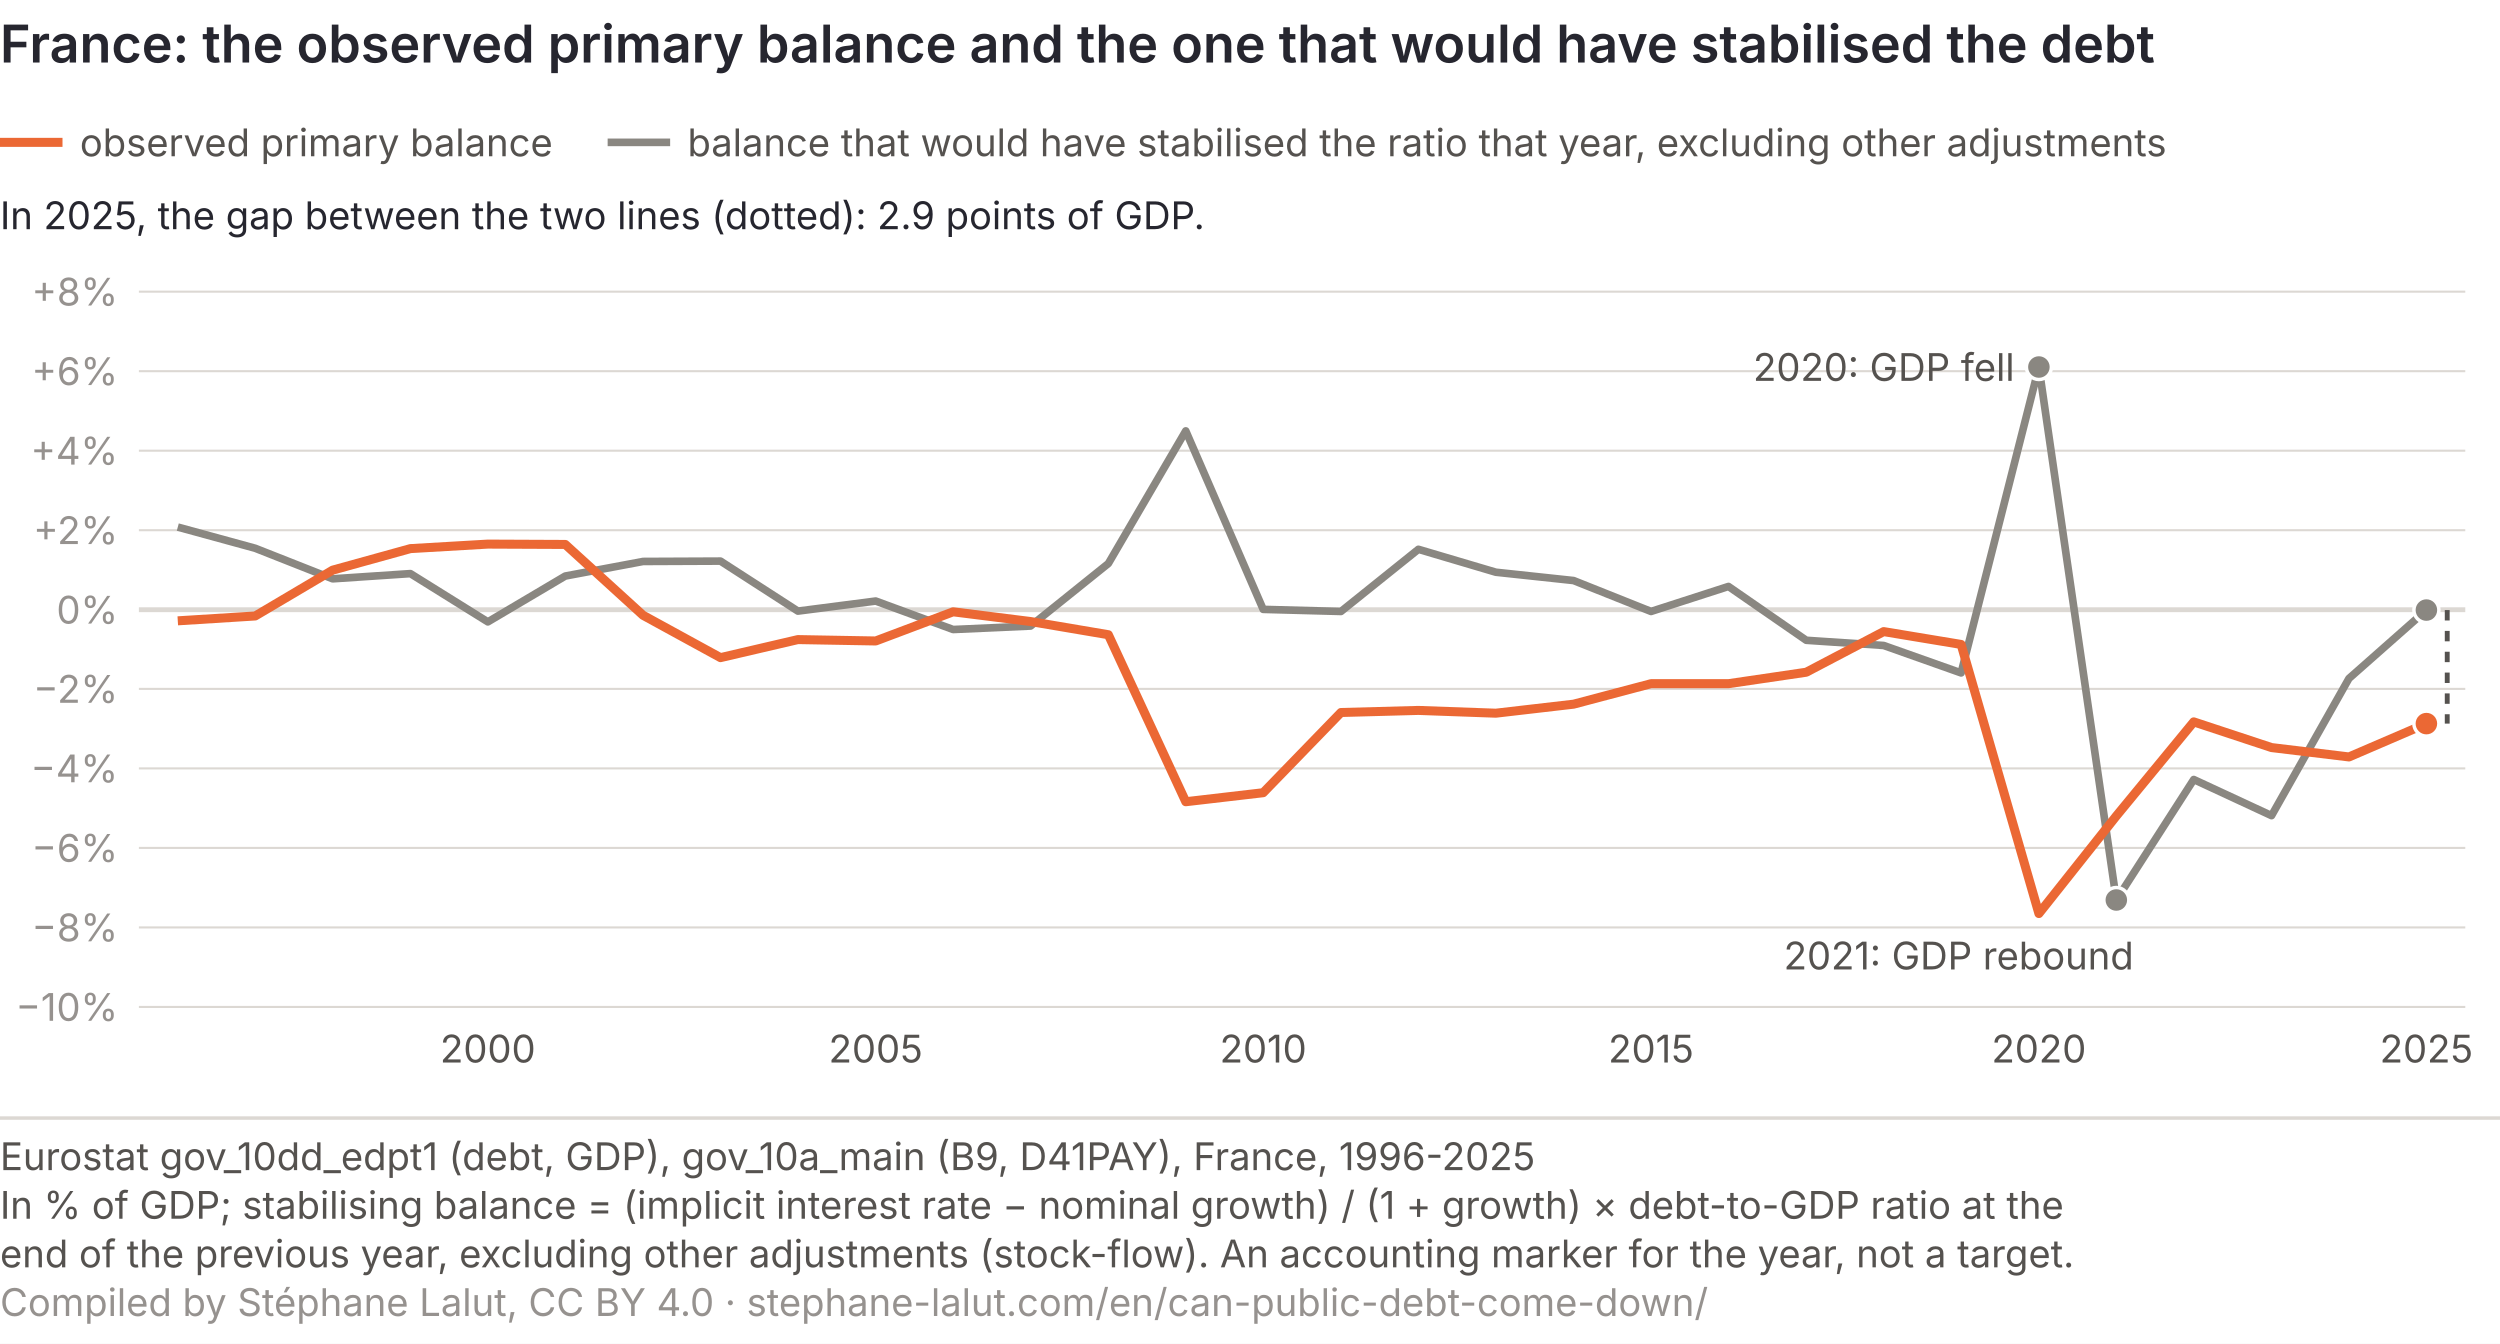
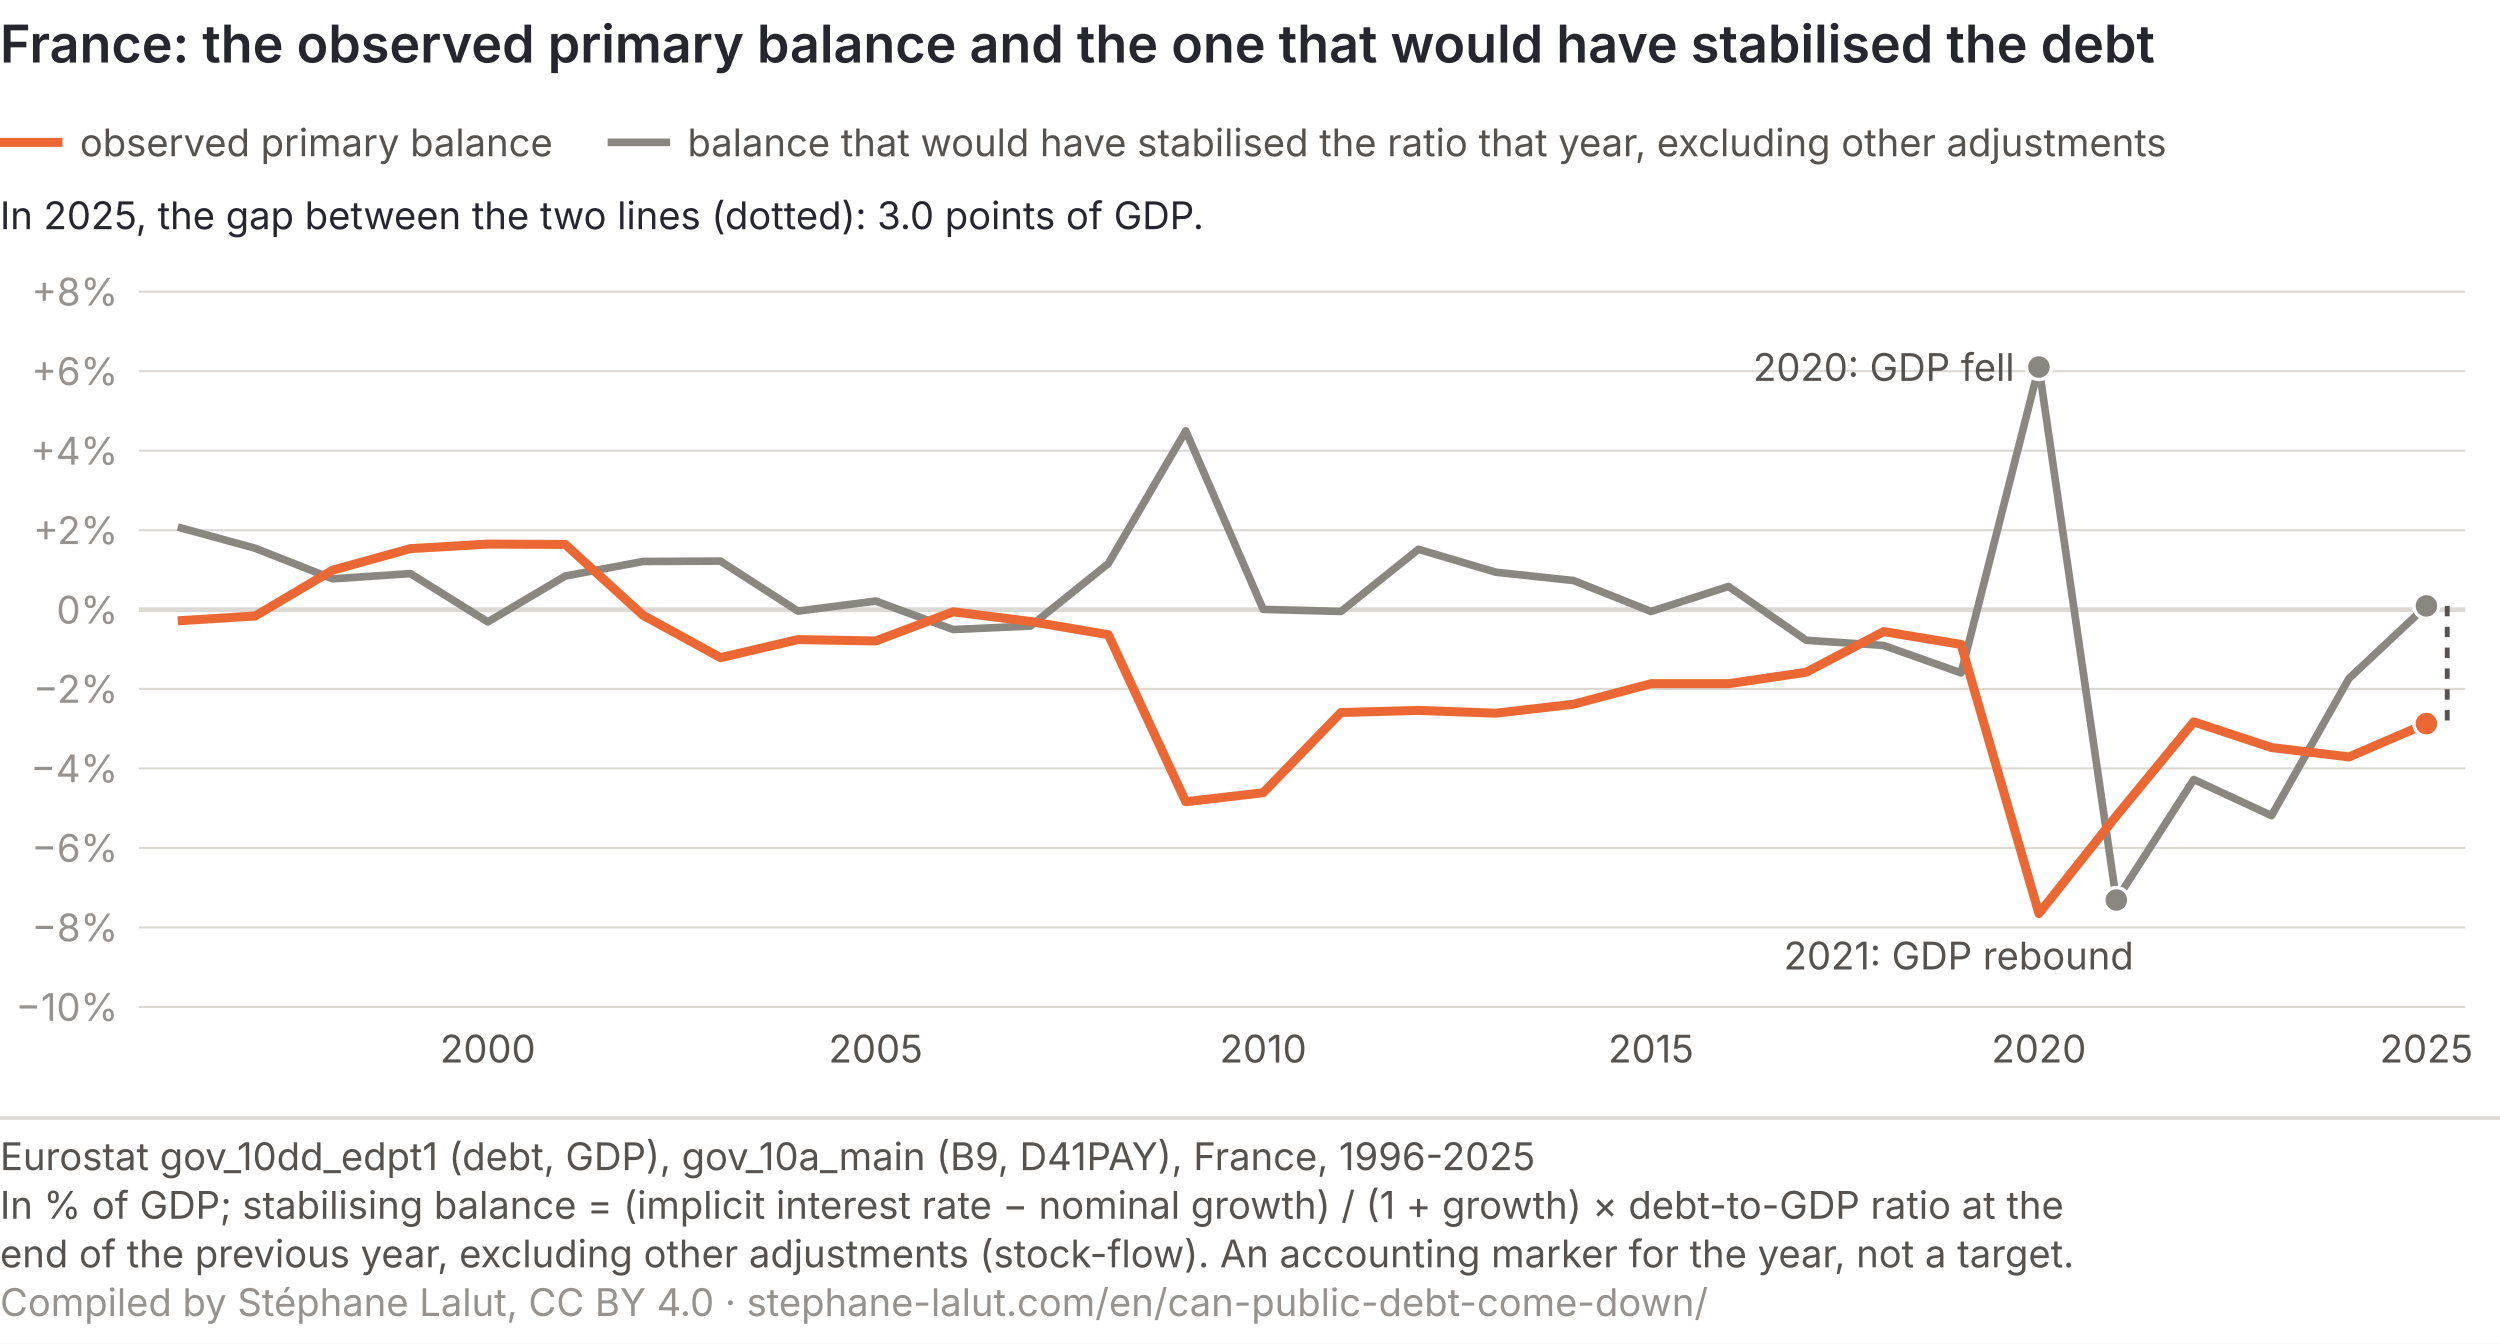
<svg xmlns="http://www.w3.org/2000/svg" viewBox="0 0 720 387" role="img" font-variant-numeric="tabular-nums" aria-labelledby="bs-t bs-d" font-family="Inter, 'Helvetica Neue', Arial, sans-serif">
  <rect width="720" height="387" fill="#ffffff" />
  <text x="0" y="18" font-size="15" font-weight="600" fill="#26262f">France: the observed primary balance and the one that would have stabilised the debt</text>
  <line x1="40" y1="290.0" x2="710" y2="290.0" stroke="#dcd8d3" stroke-width="0.6" />
  <text x="34" y="294.0" font-size="11" fill="#96928f" text-anchor="end">−10%</text>
  <line x1="40" y1="267.1" x2="710" y2="267.1" stroke="#dcd8d3" stroke-width="0.6" />
  <text x="34" y="271.1" font-size="11" fill="#96928f" text-anchor="end">−8%</text>
  <line x1="40" y1="244.2" x2="710" y2="244.2" stroke="#dcd8d3" stroke-width="0.6" />
  <text x="34" y="248.2" font-size="11" fill="#96928f" text-anchor="end">−6%</text>
  <line x1="40" y1="221.3" x2="710" y2="221.3" stroke="#dcd8d3" stroke-width="0.6" />
  <text x="34" y="225.3" font-size="11" fill="#96928f" text-anchor="end">−4%</text>
  <line x1="40" y1="198.4" x2="710" y2="198.4" stroke="#dcd8d3" stroke-width="0.6" />
  <text x="34" y="202.4" font-size="11" fill="#96928f" text-anchor="end">−2%</text>
  <line x1="40" y1="175.6" x2="710" y2="175.6" stroke="#dcd8d3" stroke-width="1.4" />
  <text x="34" y="179.6" font-size="11" fill="#96928f" text-anchor="end">0%</text>
  <line x1="40" y1="152.7" x2="710" y2="152.7" stroke="#dcd8d3" stroke-width="0.6" />
  <text x="34" y="156.7" font-size="11" fill="#96928f" text-anchor="end">+2%</text>
  <line x1="40" y1="129.8" x2="710" y2="129.8" stroke="#dcd8d3" stroke-width="0.6" />
  <text x="34" y="133.8" font-size="11" fill="#96928f" text-anchor="end">+4%</text>
  <line x1="40" y1="106.9" x2="710" y2="106.9" stroke="#dcd8d3" stroke-width="0.6" />
  <text x="34" y="110.9" font-size="11" fill="#96928f" text-anchor="end">+6%</text>
  <line x1="40" y1="84.0" x2="710" y2="84.0" stroke="#dcd8d3" stroke-width="0.6" />
  <text x="34" y="88.0" font-size="11" fill="#96928f" text-anchor="end">+8%</text>
-   <polyline points="51.2,151.8 73.5,157.9 95.8,166.7 118.2,165.2 140.5,179.1 162.8,165.9 185.2,161.7 207.5,161.6 229.8,176.0 252.2,173.1 274.5,181.3 296.8,180.3 319.2,162.3 341.5,124.1 363.8,175.5 386.2,176.1 408.5,158.2 430.8,164.8 453.2,167.2 475.5,176.1 497.8,168.9 520.2,184.4 542.5,185.9 564.8,193.8 587.2,105.7 609.5,259.2 631.8,224.5 654.2,234.9 676.5,195.4 698.8,175.7" fill="none" stroke="#8a8781" stroke-width="2.2" stroke-linejoin="round" />
+   <polyline points="51.2,151.8 73.5,157.9 95.8,166.7 118.2,165.2 140.5,179.1 162.8,165.9 185.2,161.7 207.5,161.6 229.8,176.0 252.2,173.1 274.5,181.3 296.8,180.3 319.2,162.3 341.5,124.1 363.8,175.5 386.2,176.1 408.5,158.2 430.8,164.8 453.2,167.2 475.5,176.1 497.8,168.9 520.2,184.4 542.5,185.9 564.8,193.8 587.2,105.7 609.5,259.2 631.8,224.5 654.2,234.9 676.5,195.4 698.8,174.5" fill="none" stroke="#8a8781" stroke-width="2.2" stroke-linejoin="round" />
  <polyline points="51.2,178.8 73.5,177.4 95.8,164.2 118.2,158.0 140.5,156.7 162.8,156.8 185.2,177.2 207.5,189.4 229.8,184.2 252.2,184.6 274.5,176.2 296.8,179.0 319.2,182.8 341.5,230.9 363.8,228.3 386.2,205.2 408.5,204.6 430.8,205.4 453.2,202.8 475.5,196.9 497.8,196.9 520.2,193.6 542.5,181.9 564.8,185.6 587.2,263.1 609.5,235.0 631.8,207.9 654.2,215.3 676.5,218.0 698.8,208.4" fill="none" stroke="#eb6834" stroke-width="2.6" stroke-linejoin="round" />
  <text x="140.5" y="306" font-size="11" fill="#55524f" text-anchor="middle">2000</text>
  <text x="252.2" y="306" font-size="11" fill="#55524f" text-anchor="middle">2005</text>
  <text x="363.8" y="306" font-size="11" fill="#55524f" text-anchor="middle">2010</text>
  <text x="475.5" y="306" font-size="11" fill="#55524f" text-anchor="middle">2015</text>
  <text x="587.2" y="306" font-size="11" fill="#55524f" text-anchor="middle">2020</text>
  <text x="698.8" y="306" font-size="11" fill="#55524f" text-anchor="middle">2025</text>
  <circle cx="587.2" cy="105.7" r="3.6" fill="#8a8781" stroke="#ffffff" stroke-width="1" />
  <text x="580.2" y="109.7" font-size="11" fill="#55524f" text-anchor="end">2020: GDP fell</text>
  <circle cx="609.5" cy="259.2" r="3.6" fill="#8a8781" stroke="#ffffff" stroke-width="1" />
  <text x="614.5" y="279.2" font-size="11" fill="#55524f" text-anchor="end">2021: GDP rebound</text>
-   <line x1="704.8" y1="175.7" x2="704.8" y2="208.4" stroke="#55524f" stroke-width="1.4" stroke-dasharray="3 3" />
-   <circle cx="698.8" cy="175.7" r="3.6" fill="#8a8781" stroke="#ffffff" stroke-width="1" />
+   <line x1="704.8" y1="174.5" x2="704.8" y2="208.4" stroke="#55524f" stroke-width="1.4" stroke-dasharray="3 3" />
+   <circle cx="698.8" cy="174.5" r="3.6" fill="#8a8781" stroke="#ffffff" stroke-width="1" />
  <circle cx="698.8" cy="208.4" r="3.6" fill="#eb6834" stroke="#ffffff" stroke-width="1" />
  <line x1="0" y1="41" x2="18" y2="41" stroke="#eb6834" stroke-width="2.6" />
  <text x="23" y="45" font-size="11" fill="#55524f">observed primary balance</text>
  <line x1="175" y1="41" x2="193" y2="41" stroke="#8a8781" stroke-width="2.2" />
  <text x="198" y="45" font-size="11" fill="#55524f">balance that would have stabilised the ratio that year, excluding other adjustments</text>
-   <text x="0" y="66" font-size="11" fill="#26262f">In 2025, the gap between the two lines (dotted): 2.9 points of GDP.</text>
+   <text x="0" y="66" font-size="11" fill="#26262f">In 2025, the gap between the two lines (dotted): 3.0 points of GDP.</text>
  <line x1="0" y1="322.0" x2="720" y2="322.0" stroke="#dcd8d3" />
  <text class="pied-source" x="0" y="337.0" font-size="11" fill="#55524f">Eurostat gov_10dd_edpt1 (debt, GDP), gov_10a_main (B9, D41PAY), France, 1996-2025</text>
  <text class="pied-note" x="0" y="351.0" font-size="11" fill="#55524f">In % of GDP; stabilising balance = (implicit interest rate − nominal growth) / (1 + growth) × debt-to-GDP ratio at the</text>
  <text class="pied-note" x="0" y="365.0" font-size="11" fill="#55524f">end of the previous year, excluding other adjustments (stock-flow). An accounting marker for the year, not a target.</text>
  <text class="pied-licence" x="0" y="379.0" font-size="11" fill="#96928f">Compiled by Stéphane Lalut, CC BY 4.0 · stephane-lalut.com/en/can-public-debt-come-down/</text>
</svg>
